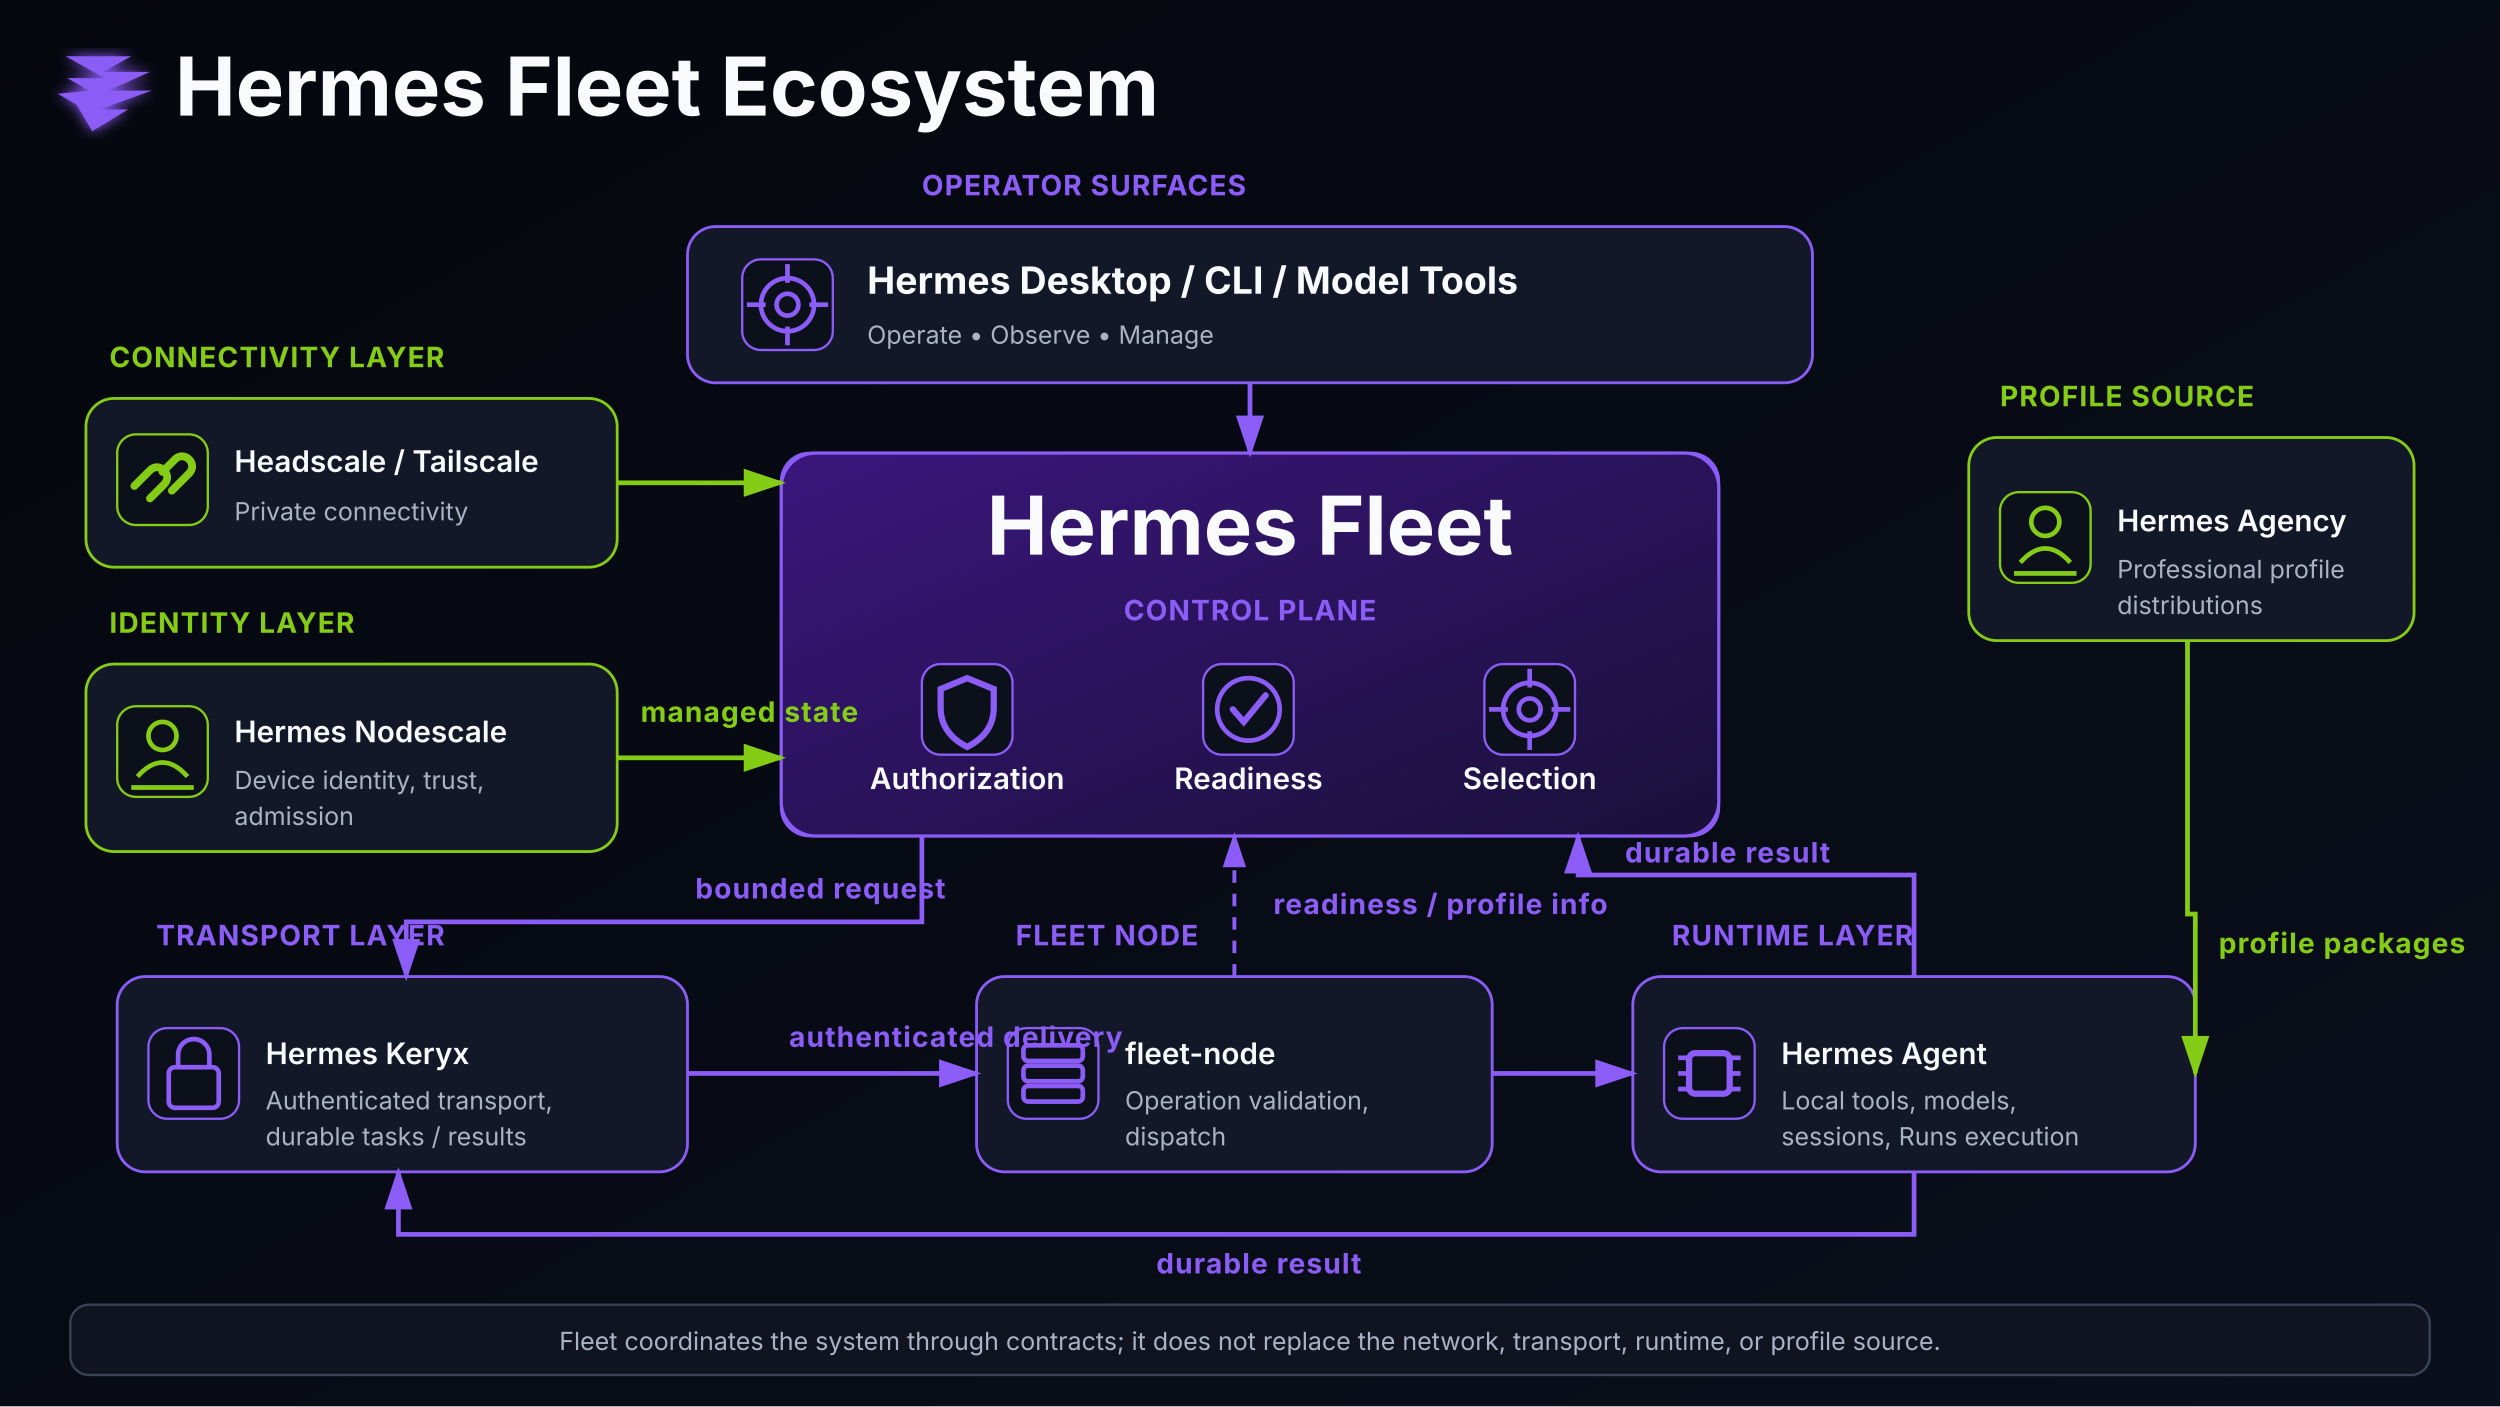
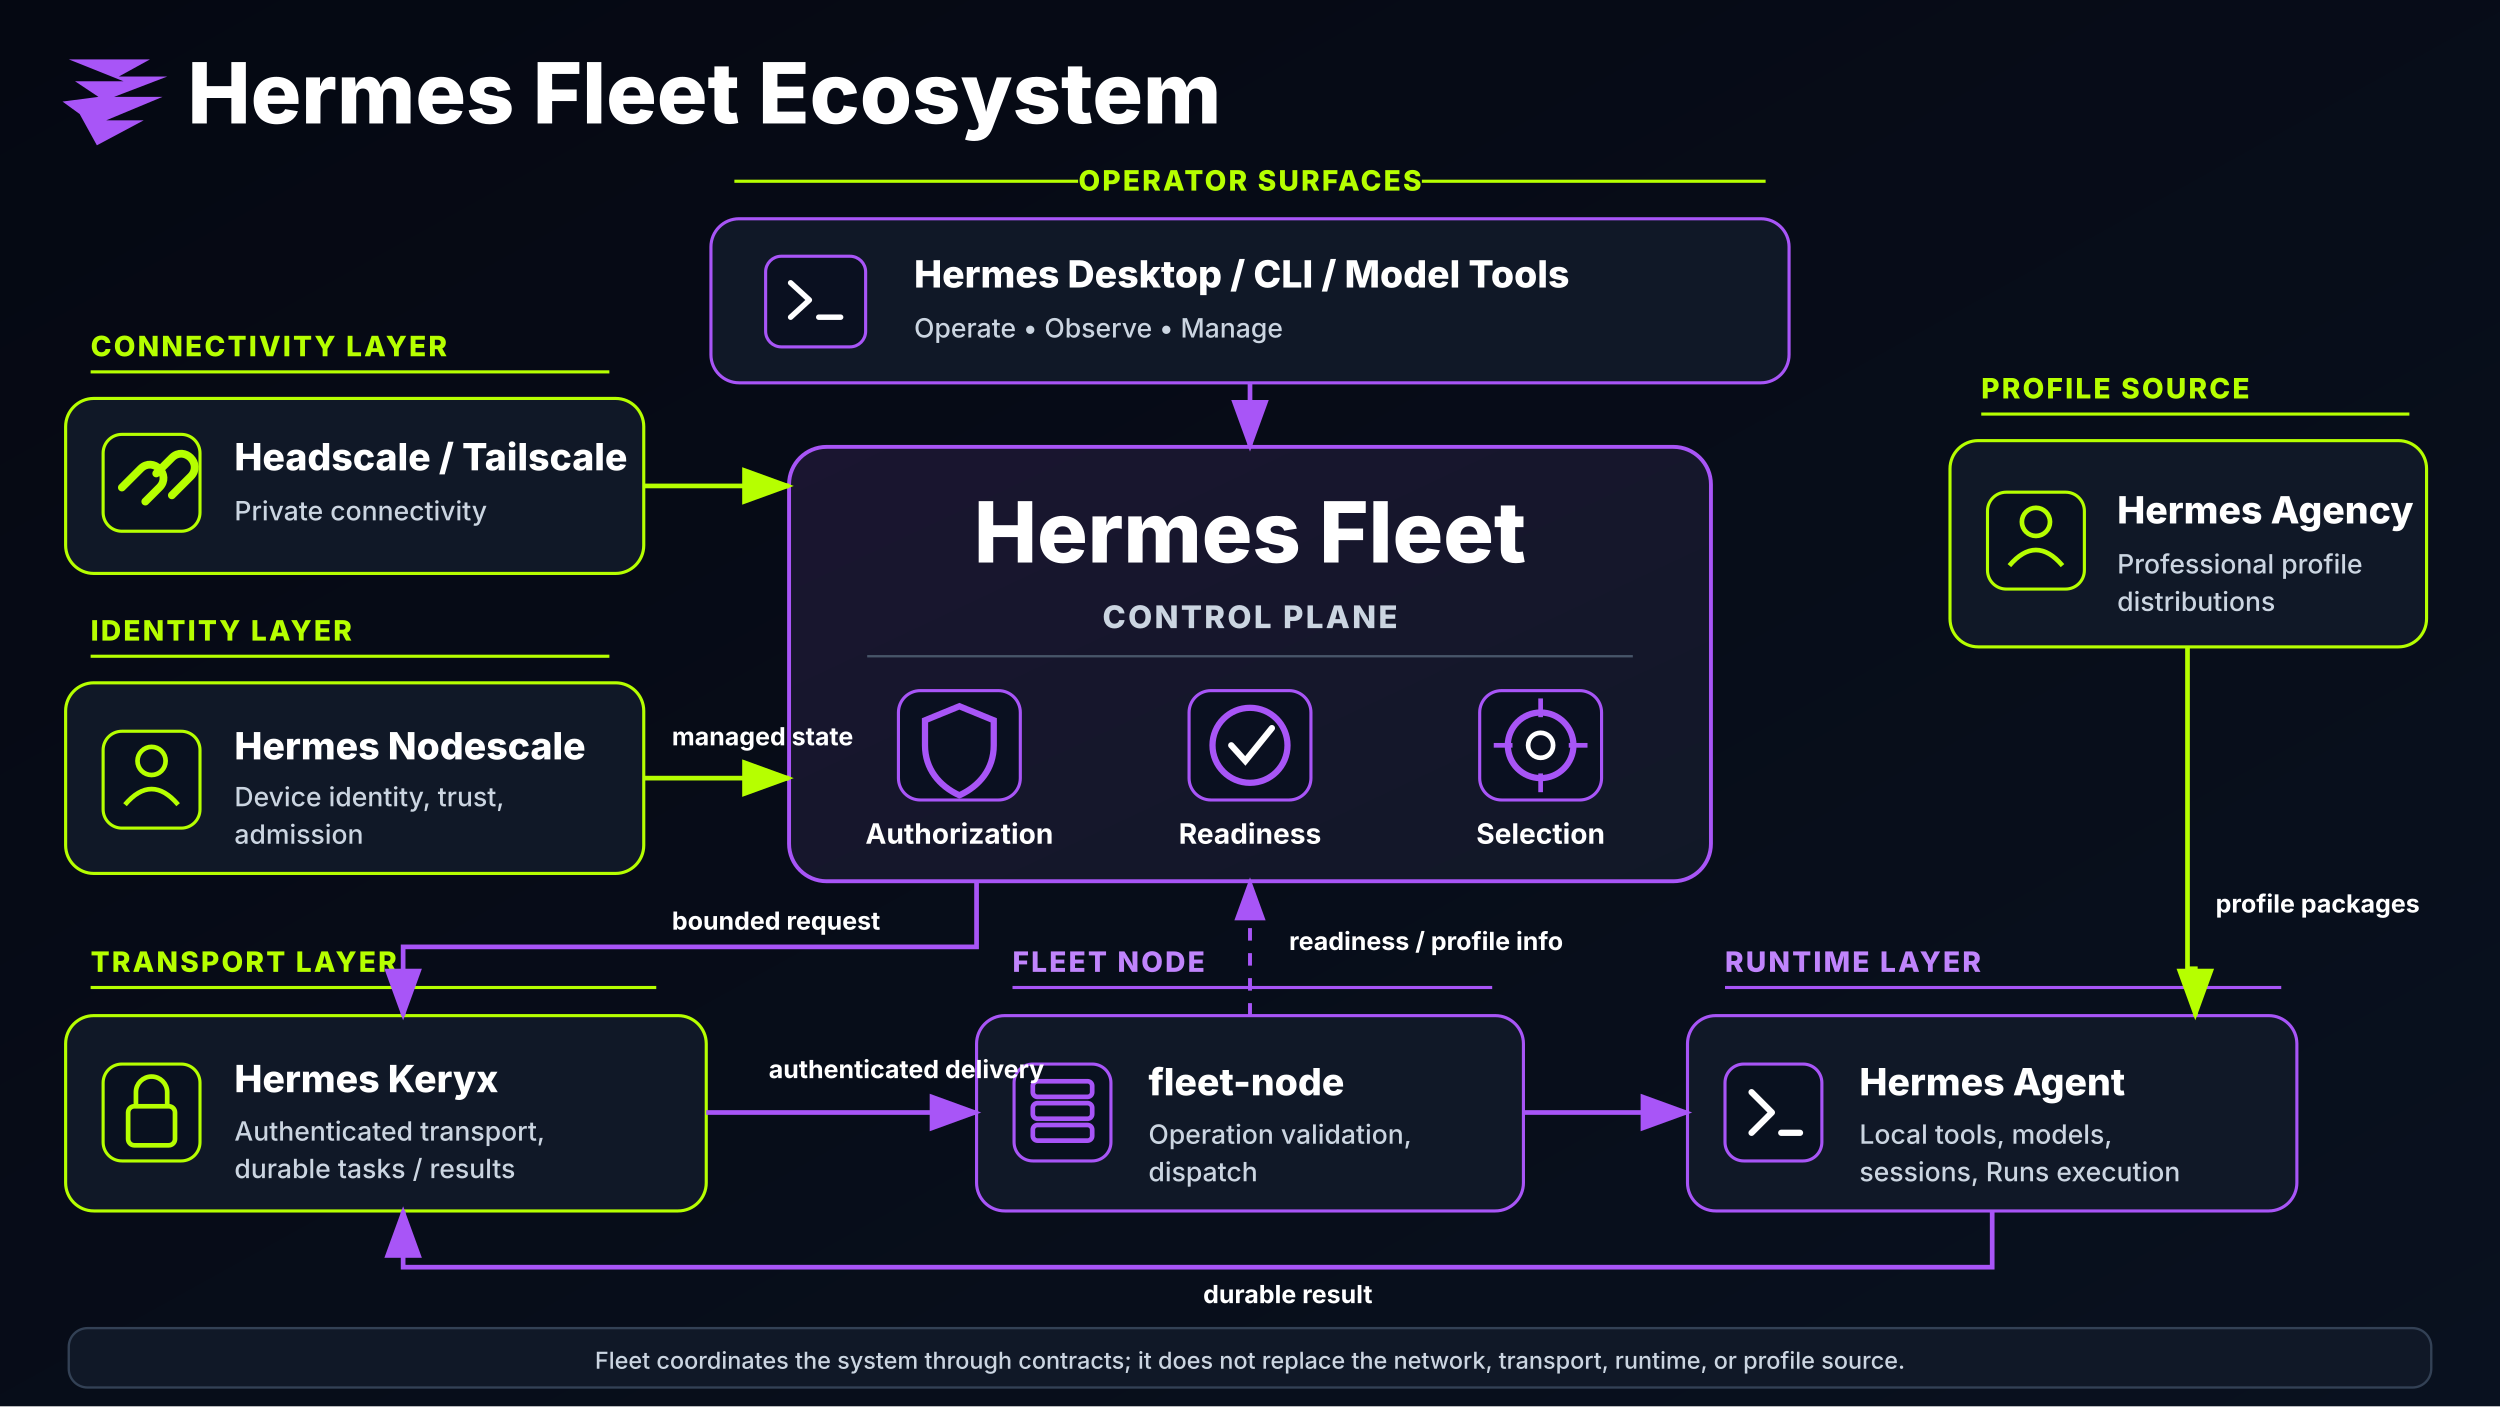
<svg xmlns="http://www.w3.org/2000/svg" width="1600" height="900" viewBox="0 0 1600 900" role="img" aria-labelledby="title desc">
  <defs>
    <linearGradient id="bg" x1="0" y1="0" x2="1" y2="1">
-       <stop offset="0" stop-color="#05070d" />
-       <stop offset="1" stop-color="#0a0f1c" />
+       <stop offset="0" stop-color="#050812" />
+       <stop offset="1" stop-color="#09111f" />
    </linearGradient>
    <linearGradient id="fleet" x1="0" y1="0" x2="1" y2="1">
-       <stop offset="0" stop-color="#3b167d" />
-       <stop offset="1" stop-color="#191039" />
+       <stop offset="0" stop-color="#1a1530" />
+       <stop offset="1" stop-color="#111827" />
    </linearGradient>
-     <filter id="glowP">
-       <feGaussianBlur stdDeviation="4" result="b" />
-       <feMerge>
-         <feMergeNode in="b" />
-         <feMergeNode in="SourceGraphic" />
-       </feMerge>
-     </filter>
-     <filter id="glowG">
-       <feGaussianBlur stdDeviation="3" result="b" />
-       <feMerge>
-         <feMergeNode in="b" />
-         <feMergeNode in="SourceGraphic" />
-       </feMerge>
-     </filter>
-     <marker id="arrowP" markerWidth="10" markerHeight="10" refX="8" refY="3" orient="auto">
-       <path d="M0,0 L0,6 L9,3 z" fill="#8b5cf6" />
+     <marker id="ap" markerWidth="12" markerHeight="12" refX="10" refY="4" orient="auto">
+       <path d="M0 0v8l11-4z" fill="#a855f7" />
    </marker>
-     <marker id="arrowG" markerWidth="10" markerHeight="10" refX="8" refY="3" orient="auto">
-       <path d="M0,0 L0,6 L9,3 z" fill="#84cc16" />
+     <marker id="ag" markerWidth="12" markerHeight="12" refX="10" refY="4" orient="auto">
+       <path d="M0 0v8l11-4z" fill="#b6ff00" />
    </marker>
    <style>
-     .title{font:700 52px Inter,ui-sans-serif,system-ui,sans-serif;fill:#f8fafc}
-     .h{font:700 24px Inter,ui-sans-serif,system-ui,sans-serif;fill:#f8fafc}
-     .hh{font:700 18px Inter,ui-sans-serif,system-ui,sans-serif;letter-spacing:.04em;fill:#8b5cf6}
-     .hg{font:700 18px Inter,ui-sans-serif,system-ui,sans-serif;letter-spacing:.04em;fill:#84cc16}
-     .b{font:600 19px Inter,ui-sans-serif,system-ui,sans-serif;fill:#f8fafc}
-     .s{font:400 16px Inter,ui-sans-serif,system-ui,sans-serif;fill:#aab3c5}
-     .xs{font:500 14px Inter,ui-sans-serif,system-ui,sans-serif;fill:#aab3c5}
-     .p{fill:none;stroke:#8b5cf6;stroke-width:3;marker-end:url(#arrowP)}
-     .g{fill:none;stroke:#84cc16;stroke-width:3;marker-end:url(#arrowG)}
-     .pd{fill:none;stroke:#8b5cf6;stroke-width:2.5;stroke-dasharray:8 7;marker-end:url(#arrowP)}
-     .gd{fill:none;stroke:#84cc16;stroke-width:2.5;stroke-dasharray:8 7;marker-end:url(#arrowG)}
-     .card{fill:#0f1420;stroke:#3a4256;stroke-width:1.5}
-     .pcard{fill:#121827;stroke:#8b5cf6;stroke-width:1.8}
-     .gcard{fill:#121827;stroke:#84cc16;stroke-width:1.8}
+     text{font-family:Inter,ui-sans-serif,system-ui,-apple-system,"Segoe UI",sans-serif}
+     .title{font-size:54px;font-weight:800;fill:#ffffff}
+     .sectionP{font-size:18px;font-weight:800;letter-spacing:1.4px;fill:#c084fc}
+     .sectionG{font-size:18px;font-weight:800;letter-spacing:1.4px;fill:#b6ff00}
+     .name{font-size:24px;font-weight:760;fill:#ffffff}
+     .body{font-size:17px;font-weight:450;fill:#cbd5e1}
+     .small{font-size:15px;font-weight:500;fill:#cbd5e1}
+     .flow{font-size:16px;font-weight:750;fill:#ffffff}
+     .cap{font-size:18px;font-weight:700;fill:#ffffff}
+     .card{fill:#101827;stroke:#334155;stroke-width:1.5}
+     .purple{fill:#101827;stroke:#a855f7;stroke-width:2}
+     .green{fill:#101827;stroke:#b6ff00;stroke-width:2}
+     .fleet{fill:url(#fleet);stroke:#a855f7;stroke-width:2.5}
+     .p{fill:none;stroke:#a855f7;stroke-width:3;marker-end:url(#ap)}
+     .pd{fill:none;stroke:#a855f7;stroke-width:2.5;stroke-dasharray:8 8;marker-end:url(#ap)}
+     .g{fill:none;stroke:#b6ff00;stroke-width:3;marker-end:url(#ag)}
  </style>
  </defs>
  <rect width="1600" height="900" fill="url(#bg)" />
-   <g transform="translate(34 28)">
-     <path d="M8 8h42l-18 10h30L35 30h28L30 42h18L25 56 15 39 3 32l20-2L9 22h24z" fill="#8b5cf6" filter="url(#glowP)" />
-     <text x="78" y="46" class="title">Hermes Fleet Ecosystem</text>
+   <g transform="translate(38 30)">
+     <path d="M6 8h52L38 19h31L35 32h31L30 47h24L24 63 13 43 2 35l23-3L10 22h31z" fill="#a855f7" />
+     <text x="82" y="49" class="title">Hermes Fleet Ecosystem</text>
  </g>
-   <text x="590" y="125" class="hh" text-anchor="start">OPERATOR SURFACES</text>
-   <rect x="440" y="145" width="720" height="100" rx="18" class="pcard" />
-   <rect x="475" y="166" width="58" height="58" rx="12" fill="#0b101a" stroke="#8b5cf6" stroke-width="1.5" />
-   <circle cx="504" cy="195" r="17" fill="none" stroke="#8b5cf6" stroke-width="3" />
-   <circle cx="504" cy="195" r="7" fill="none" stroke="#8b5cf6" stroke-width="3" />
-   <path d="M478 195h12m28 0h12M504 169v12m0 28v12" stroke="#8b5cf6" stroke-width="3" />
-   <text x="555" y="188" class="h" text-anchor="start">Hermes Desktop / CLI / Model Tools</text>
-   <text x="555" y="220" class="s" text-anchor="start">Operate   •   Observe   •   Manage</text>
-   <rect x="500" y="290" width="600" height="245" rx="18" class="pcard" />
-   <rect x="500" y="290" width="600" height="245" rx="22" fill="url(#fleet)" stroke="#8b5cf6" stroke-width="2" />
-   <text x="800" y="355" class="title" text-anchor="middle">Hermes Fleet</text>
-   <text x="800" y="397" class="hh" text-anchor="middle">CONTROL PLANE</text>
-   <rect x="590" y="425" width="58" height="58" rx="12" fill="#0b101a" stroke="#8b5cf6" stroke-width="1.5" />
-   <path d="M619 434l17 7v12c0 12-7 20-17 25-10-5-17-13-17-25v-12z" fill="none" stroke="#8b5cf6" stroke-width="4" />
-   <rect x="770" y="425" width="58" height="58" rx="12" fill="#0b101a" stroke="#8b5cf6" stroke-width="1.5" />
-   <circle cx="799" cy="454" r="20" fill="none" stroke="#8b5cf6" stroke-width="3" />
-   <path d="M789 454l7 8 14-17" fill="none" stroke="#8b5cf6" stroke-width="4" stroke-linecap="round" />
-   <rect x="950" y="425" width="58" height="58" rx="12" fill="#0b101a" stroke="#8b5cf6" stroke-width="1.5" />
-   <circle cx="979" cy="454" r="17" fill="none" stroke="#8b5cf6" stroke-width="3" />
-   <circle cx="979" cy="454" r="7" fill="none" stroke="#8b5cf6" stroke-width="3" />
-   <path d="M953 454h12m28 0h12M979 428v12m0 28v12" stroke="#8b5cf6" stroke-width="3" />
-   <text x="619" y="505" class="b" text-anchor="middle">Authorization</text>
-   <text x="799" y="505" class="b" text-anchor="middle">Readiness</text>
-   <text x="979" y="505" class="b" text-anchor="middle">Selection</text>
-   <text x="70" y="235" class="hg" text-anchor="start">CONNECTIVITY LAYER</text>
-   <rect x="55" y="255" width="340" height="108" rx="18" class="gcard" />
-   <rect x="75" y="278" width="58" height="58" rx="12" fill="#0b101a" stroke="#84cc16" stroke-width="1.5" />
-   <path d="M86 311l10-10c6-6 15 3 9 9l-9 9m8-17 8-8c6-6 15 3 9 9l-11 11" fill="none" stroke="#84cc16" stroke-width="5" stroke-linecap="round" />
-   <text x="150" y="302" class="b" text-anchor="start">Headscale / Tailscale</text>
-   <text x="150" y="333" class="s" text-anchor="start">Private connectivity</text>
-   <text x="70" y="405" class="hg" text-anchor="start">IDENTITY LAYER</text>
-   <rect x="55" y="425" width="340" height="120" rx="18" class="gcard" />
-   <rect x="75" y="452" width="58" height="58" rx="12" fill="#0b101a" stroke="#84cc16" stroke-width="1.5" />
-   <circle cx="104" cy="471" r="9" fill="none" stroke="#84cc16" stroke-width="3" />
-   <path d="M88 497q16-18 32 0M84 504h40" fill="none" stroke="#84cc16" stroke-width="3" />
-   <text x="150" y="475" class="b" text-anchor="start">Hermes Nodescale</text>
-   <text x="150" y="505" class="s" text-anchor="start">
-     <tspan x="150" dy="0">Device identity, trust,</tspan>
-     <tspan x="150" dy="23">admission</tspan>
-   </text>
-   <text x="1280" y="260" class="hg" text-anchor="start">PROFILE SOURCE</text>
-   <rect x="1260" y="280" width="285" height="130" rx="18" class="gcard" />
-   <rect x="1280" y="315" width="58" height="58" rx="12" fill="#0b101a" stroke="#84cc16" stroke-width="1.5" />
-   <circle cx="1309" cy="334" r="9" fill="none" stroke="#84cc16" stroke-width="3" />
-   <path d="M1293 360q16-18 32 0M1289 367h40" fill="none" stroke="#84cc16" stroke-width="3" />
-   <text x="1355" y="340" class="b" text-anchor="start">Hermes Agency</text>
-   <text x="1355" y="370" class="s" text-anchor="start">
-     <tspan x="1355" dy="0">Professional profile</tspan>
-     <tspan x="1355" dy="23">distributions</tspan>
-   </text>
-   <text x="100" y="605" class="hh" text-anchor="start">TRANSPORT LAYER</text>
-   <rect x="75" y="625" width="365" height="125" rx="18" class="pcard" />
-   <rect x="95" y="658" width="58" height="58" rx="12" fill="#0b101a" stroke="#8b5cf6" stroke-width="1.5" />
-   <rect x="108" y="683" width="32" height="26" rx="4" fill="none" stroke="#8b5cf6" stroke-width="3" />
-   <path d="M114 683v-8a10 10 0 0 1 20 0v8" fill="none" stroke="#8b5cf6" stroke-width="3" />
-   <text x="170" y="681" class="b" text-anchor="start">Hermes Keryx</text>
-   <text x="170" y="710" class="s" text-anchor="start">
-     <tspan x="170" dy="0">Authenticated transport,</tspan>
-     <tspan x="170" dy="23">durable tasks / results</tspan>
-   </text>
-   <text x="650" y="605" class="hh" text-anchor="start">FLEET NODE</text>
-   <rect x="625" y="625" width="330" height="125" rx="18" class="pcard" />
-   <rect x="645" y="658" width="58" height="58" rx="12" fill="#0b101a" stroke="#8b5cf6" stroke-width="1.5" />
-   <rect x="655" y="669" width="38" height="10" rx="3" fill="none" stroke="#8b5cf6" stroke-width="3" />
-   <rect x="655" y="682" width="38" height="10" rx="3" fill="none" stroke="#8b5cf6" stroke-width="3" />
-   <rect x="655" y="695" width="38" height="10" rx="3" fill="none" stroke="#8b5cf6" stroke-width="3" />
-   <text x="720" y="681" class="b" text-anchor="start">fleet-node</text>
-   <text x="720" y="710" class="s" text-anchor="start">
-     <tspan x="720" dy="0">Operation validation,</tspan>
-     <tspan x="720" dy="23">dispatch</tspan>
-   </text>
-   <text x="1070" y="605" class="hh" text-anchor="start">RUNTIME LAYER</text>
-   <rect x="1045" y="625" width="360" height="125" rx="18" class="pcard" />
-   <rect x="1065" y="658" width="58" height="58" rx="12" fill="#0b101a" stroke="#8b5cf6" stroke-width="1.5" />
-   <rect x="1081" y="674" width="26" height="26" rx="4" fill="none" stroke="#8b5cf6" stroke-width="4" />
-   <path d="M1074 677h7m-7 10h7m-7 10h7m26-20h7m-7 10h7m-7 10h7" stroke="#8b5cf6" stroke-width="3" />
-   <text x="1140" y="681" class="b" text-anchor="start">Hermes Agent</text>
-   <text x="1140" y="710" class="s" text-anchor="start">
-     <tspan x="1140" dy="0">Local tools, models,</tspan>
-     <tspan x="1140" dy="23">sessions, Runs execution</tspan>
-   </text>
-   <path d="M800 245 L800 290" class="p" />
-   <path d="M395 309 L500 309" class="g" />
-   <path d="M395 485 L500 485" class="g" />
-   <text x="410" y="462" class="hg" text-anchor="start">managed state</text>
-   <path d="M590 535 L590 590 L260 590 L260 625" class="p" />
-   <text x="445" y="575" class="hh" text-anchor="start">bounded request</text>
-   <path d="M440 687 L625 687" class="p" />
-   <text x="505" y="670" class="hh" text-anchor="start">authenticated delivery</text>
-   <path d="M955 687 L1045 687" class="p" />
-   <path d="M1225 625 L1225 560 L1010 560 L1010 535" class="p" />
-   <text x="1040" y="552" class="hh" text-anchor="start">durable result</text>
-   <path d="M790 625 L790 565 L790 535" class="pd" />
-   <text x="815" y="585" class="hh" text-anchor="start">readiness / profile info</text>
-   <path d="M1400 410 L1400 585 L1405 585 L1405 687" class="g" />
-   <text x="1420" y="610" class="hg" text-anchor="start">profile packages</text>
-   <path d="M1225 750 L1225 790 L255 790 L255 750" class="p" />
-   <text x="740" y="815" class="hh" text-anchor="start">durable result</text>
-   <rect x="45" y="835" width="1510" height="45" rx="12" class="card" />
-   <text x="800" y="864" class="s" text-anchor="middle">Fleet coordinates the system through contracts; it does not replace the network, transport, runtime, or profile source.</text>
+   <text x="800" y="122" class="sectionG" text-anchor="middle">OPERATOR SURFACES</text>
+   <line x1="470" y1="116" x2="690" y2="116" stroke="#b6ff00" stroke-width="2" />
+   <line x1="910" y1="116" x2="1130" y2="116" stroke="#b6ff00" stroke-width="2" />
+   <rect x="455" y="140" width="690" height="105" rx="18" class="purple" />
+   <rect x="490" y="164" width="64" height="58" rx="10" fill="#0a1020" stroke="#a855f7" stroke-width="2" />
+   <path d="M506 181l12 11-12 11m18 0h14" fill="none" stroke="#ffffff" stroke-width="3.5" stroke-linecap="round" stroke-linejoin="round" />
+   <text x="585" y="184" class="name">Hermes Desktop / CLI / Model Tools</text>
+   <text x="585" y="216" class="body">Operate • Observe • Manage</text>
+   <text x="58" y="228" class="sectionG">CONNECTIVITY LAYER</text>
+   <line x1="58" y1="238" x2="390" y2="238" stroke="#b6ff00" stroke-width="2" />
+   <rect x="42" y="255" width="370" height="112" rx="18" class="green" />
+   <rect x="66" y="278" width="62" height="62" rx="12" fill="#09111f" stroke="#b6ff00" stroke-width="2" />
+   <path d="M78 312l12-12c8-8 20 4 12 12l-9 9m7-18 10-10c8-8 20 4 12 12l-12 12" fill="none" stroke="#b6ff00" stroke-width="5" stroke-linecap="round" />
+   <text x="150" y="301" class="name">Headscale / Tailscale</text>
+   <text x="150" y="333" class="body">Private connectivity</text>
+   <text x="58" y="410" class="sectionG">IDENTITY LAYER</text>
+   <line x1="58" y1="420" x2="390" y2="420" stroke="#b6ff00" stroke-width="2" />
+   <rect x="42" y="437" width="370" height="122" rx="18" class="green" />
+   <rect x="66" y="468" width="62" height="62" rx="12" fill="#09111f" stroke="#b6ff00" stroke-width="2" />
+   <circle cx="97" cy="487" r="9" fill="none" stroke="#b6ff00" stroke-width="3" />
+   <path d="M80 515q17-20 34 0" fill="none" stroke="#b6ff00" stroke-width="3" />
+   <text x="150" y="486" class="name">Hermes Nodescale</text>
+   <text x="150" y="516" class="body">Device identity, trust,</text>
+   <text x="150" y="540" class="body">admission</text>
+   <text x="58" y="622" class="sectionG">TRANSPORT LAYER</text>
+   <line x1="58" y1="632" x2="420" y2="632" stroke="#b6ff00" stroke-width="2" />
+   <rect x="42" y="650" width="410" height="125" rx="18" class="green" />
+   <rect x="66" y="681" width="62" height="62" rx="12" fill="#09111f" stroke="#b6ff00" stroke-width="2" />
+   <rect x="82" y="708" width="30" height="25" rx="4" fill="none" stroke="#b6ff00" stroke-width="3" />
+   <path d="M87 708v-9a10 10 0 0 1 20 0v9" fill="none" stroke="#b6ff00" stroke-width="3" />
+   <text x="150" y="699" class="name">Hermes Keryx</text>
+   <text x="150" y="730" class="body">Authenticated transport,</text>
+   <text x="150" y="754" class="body">durable tasks / results</text>
+   <rect x="505" y="286" width="590" height="278" rx="24" class="fleet" />
+   <text x="800" y="360" class="title" text-anchor="middle">Hermes Fleet</text>
+   <text x="800" y="402" class="body" text-anchor="middle" style="font-size:20px;font-weight:800;letter-spacing:1.5px">CONTROL PLANE</text>
+   <line x1="555" y1="420" x2="1045" y2="420" stroke="#475569" stroke-width="1.5" />
+   <g>
+     <rect x="575" y="442" width="78" height="70" rx="14" fill="#0a1020" stroke="#a855f7" stroke-width="2" />
+     <path d="M614 452l22 9v16c0 15-9 26-22 32-13-6-22-17-22-32v-16z" fill="none" stroke="#a855f7" stroke-width="4" />
+     <text x="614" y="540" class="cap" text-anchor="middle">Authorization</text>
+   </g>
+   <g>
+     <rect x="761" y="442" width="78" height="70" rx="14" fill="#0a1020" stroke="#a855f7" stroke-width="2" />
+     <circle cx="800" cy="477" r="24" fill="none" stroke="#a855f7" stroke-width="4" />
+     <path d="M788 477l9 10 17-21" fill="none" stroke="#ffffff" stroke-width="4" stroke-linecap="round" />
+     <text x="800" y="540" class="cap" text-anchor="middle">Readiness</text>
+   </g>
+   <g>
+     <rect x="947" y="442" width="78" height="70" rx="14" fill="#0a1020" stroke="#a855f7" stroke-width="2" />
+     <circle cx="986" cy="477" r="21" fill="none" stroke="#a855f7" stroke-width="4" />
+     <circle cx="986" cy="477" r="8" fill="none" stroke="#ffffff" stroke-width="3" />
+     <path d="M986 447v12m0 36v12m-30-30h12m36 0h12" stroke="#a855f7" stroke-width="3" />
+     <text x="986" y="540" class="cap" text-anchor="middle">Selection</text>
+   </g>
+   <text x="1268" y="255" class="sectionG">PROFILE SOURCE</text>
+   <line x1="1268" y1="265" x2="1542" y2="265" stroke="#b6ff00" stroke-width="2" />
+   <rect x="1248" y="282" width="305" height="132" rx="18" class="green" />
+   <rect x="1272" y="315" width="62" height="62" rx="12" fill="#09111f" stroke="#b6ff00" stroke-width="2" />
+   <circle cx="1303" cy="334" r="9" fill="none" stroke="#b6ff00" stroke-width="3" />
+   <path d="M1286 362q17-20 34 0" fill="none" stroke="#b6ff00" stroke-width="3" />
+   <text x="1355" y="335" class="name">Hermes Agency</text>
+   <text x="1355" y="367" class="body">Professional profile</text>
+   <text x="1355" y="391" class="body">distributions</text>
+   <text x="648" y="622" class="sectionP">FLEET NODE</text>
+   <line x1="648" y1="632" x2="955" y2="632" stroke="#a855f7" stroke-width="2" />
+   <rect x="625" y="650" width="350" height="125" rx="18" class="purple" />
+   <rect x="649" y="681" width="62" height="62" rx="12" fill="#09111f" stroke="#a855f7" stroke-width="2" />
+   <rect x="661" y="692" width="38" height="10" rx="3" fill="none" stroke="#a855f7" stroke-width="3" />
+   <rect x="661" y="706" width="38" height="10" rx="3" fill="none" stroke="#a855f7" stroke-width="3" />
+   <rect x="661" y="720" width="38" height="10" rx="3" fill="none" stroke="#a855f7" stroke-width="3" />
+   <text x="735" y="701" class="name">fleet-node</text>
+   <text x="735" y="732" class="body">Operation validation,</text>
+   <text x="735" y="756" class="body">dispatch</text>
+   <text x="1104" y="622" class="sectionP">RUNTIME LAYER</text>
+   <line x1="1104" y1="632" x2="1460" y2="632" stroke="#a855f7" stroke-width="2" />
+   <rect x="1080" y="650" width="390" height="125" rx="18" class="purple" />
+   <rect x="1104" y="681" width="62" height="62" rx="12" fill="#09111f" stroke="#a855f7" stroke-width="2" />
+   <path d="M1121 699l13 13-13 13m19 0h12" fill="none" stroke="#ffffff" stroke-width="4" stroke-linecap="round" stroke-linejoin="round" />
+   <text x="1190" y="701" class="name">Hermes Agent</text>
+   <text x="1190" y="732" class="body">Local tools, models,</text>
+   <text x="1190" y="756" class="body">sessions, Runs execution</text>
+   <path d="M800 245V286" class="p" />
+   <path d="M412 311H505" class="g" />
+   <path d="M412 498H505" class="g" />
+   <text x="430" y="477" class="flow">managed state</text>
+   <path d="M625 564v42H258v44" class="p" />
+   <text x="430" y="595" class="flow">bounded request</text>
+   <path d="M452 712H625" class="p" />
+   <text x="492" y="690" class="flow">authenticated delivery</text>
+   <path d="M975 712h105" class="p" />
+   <path d="M800 650v-86" class="pd" />
+   <text x="825" y="608" class="flow">readiness / profile info</text>
+   <path d="M1400 414v206h5v30" class="g" />
+   <text x="1418" y="584" class="flow">profile packages</text>
+   <path d="M1275 775v36H258v-36" class="p" />
+   <text x="770" y="834" class="flow">durable result</text>
+   <rect x="44" y="850" width="1512" height="38" rx="12" class="card" />
+   <text x="800" y="876" class="small" text-anchor="middle">Fleet coordinates the system through contracts; it does not replace the network, transport, runtime, or profile source.</text>
</svg>
